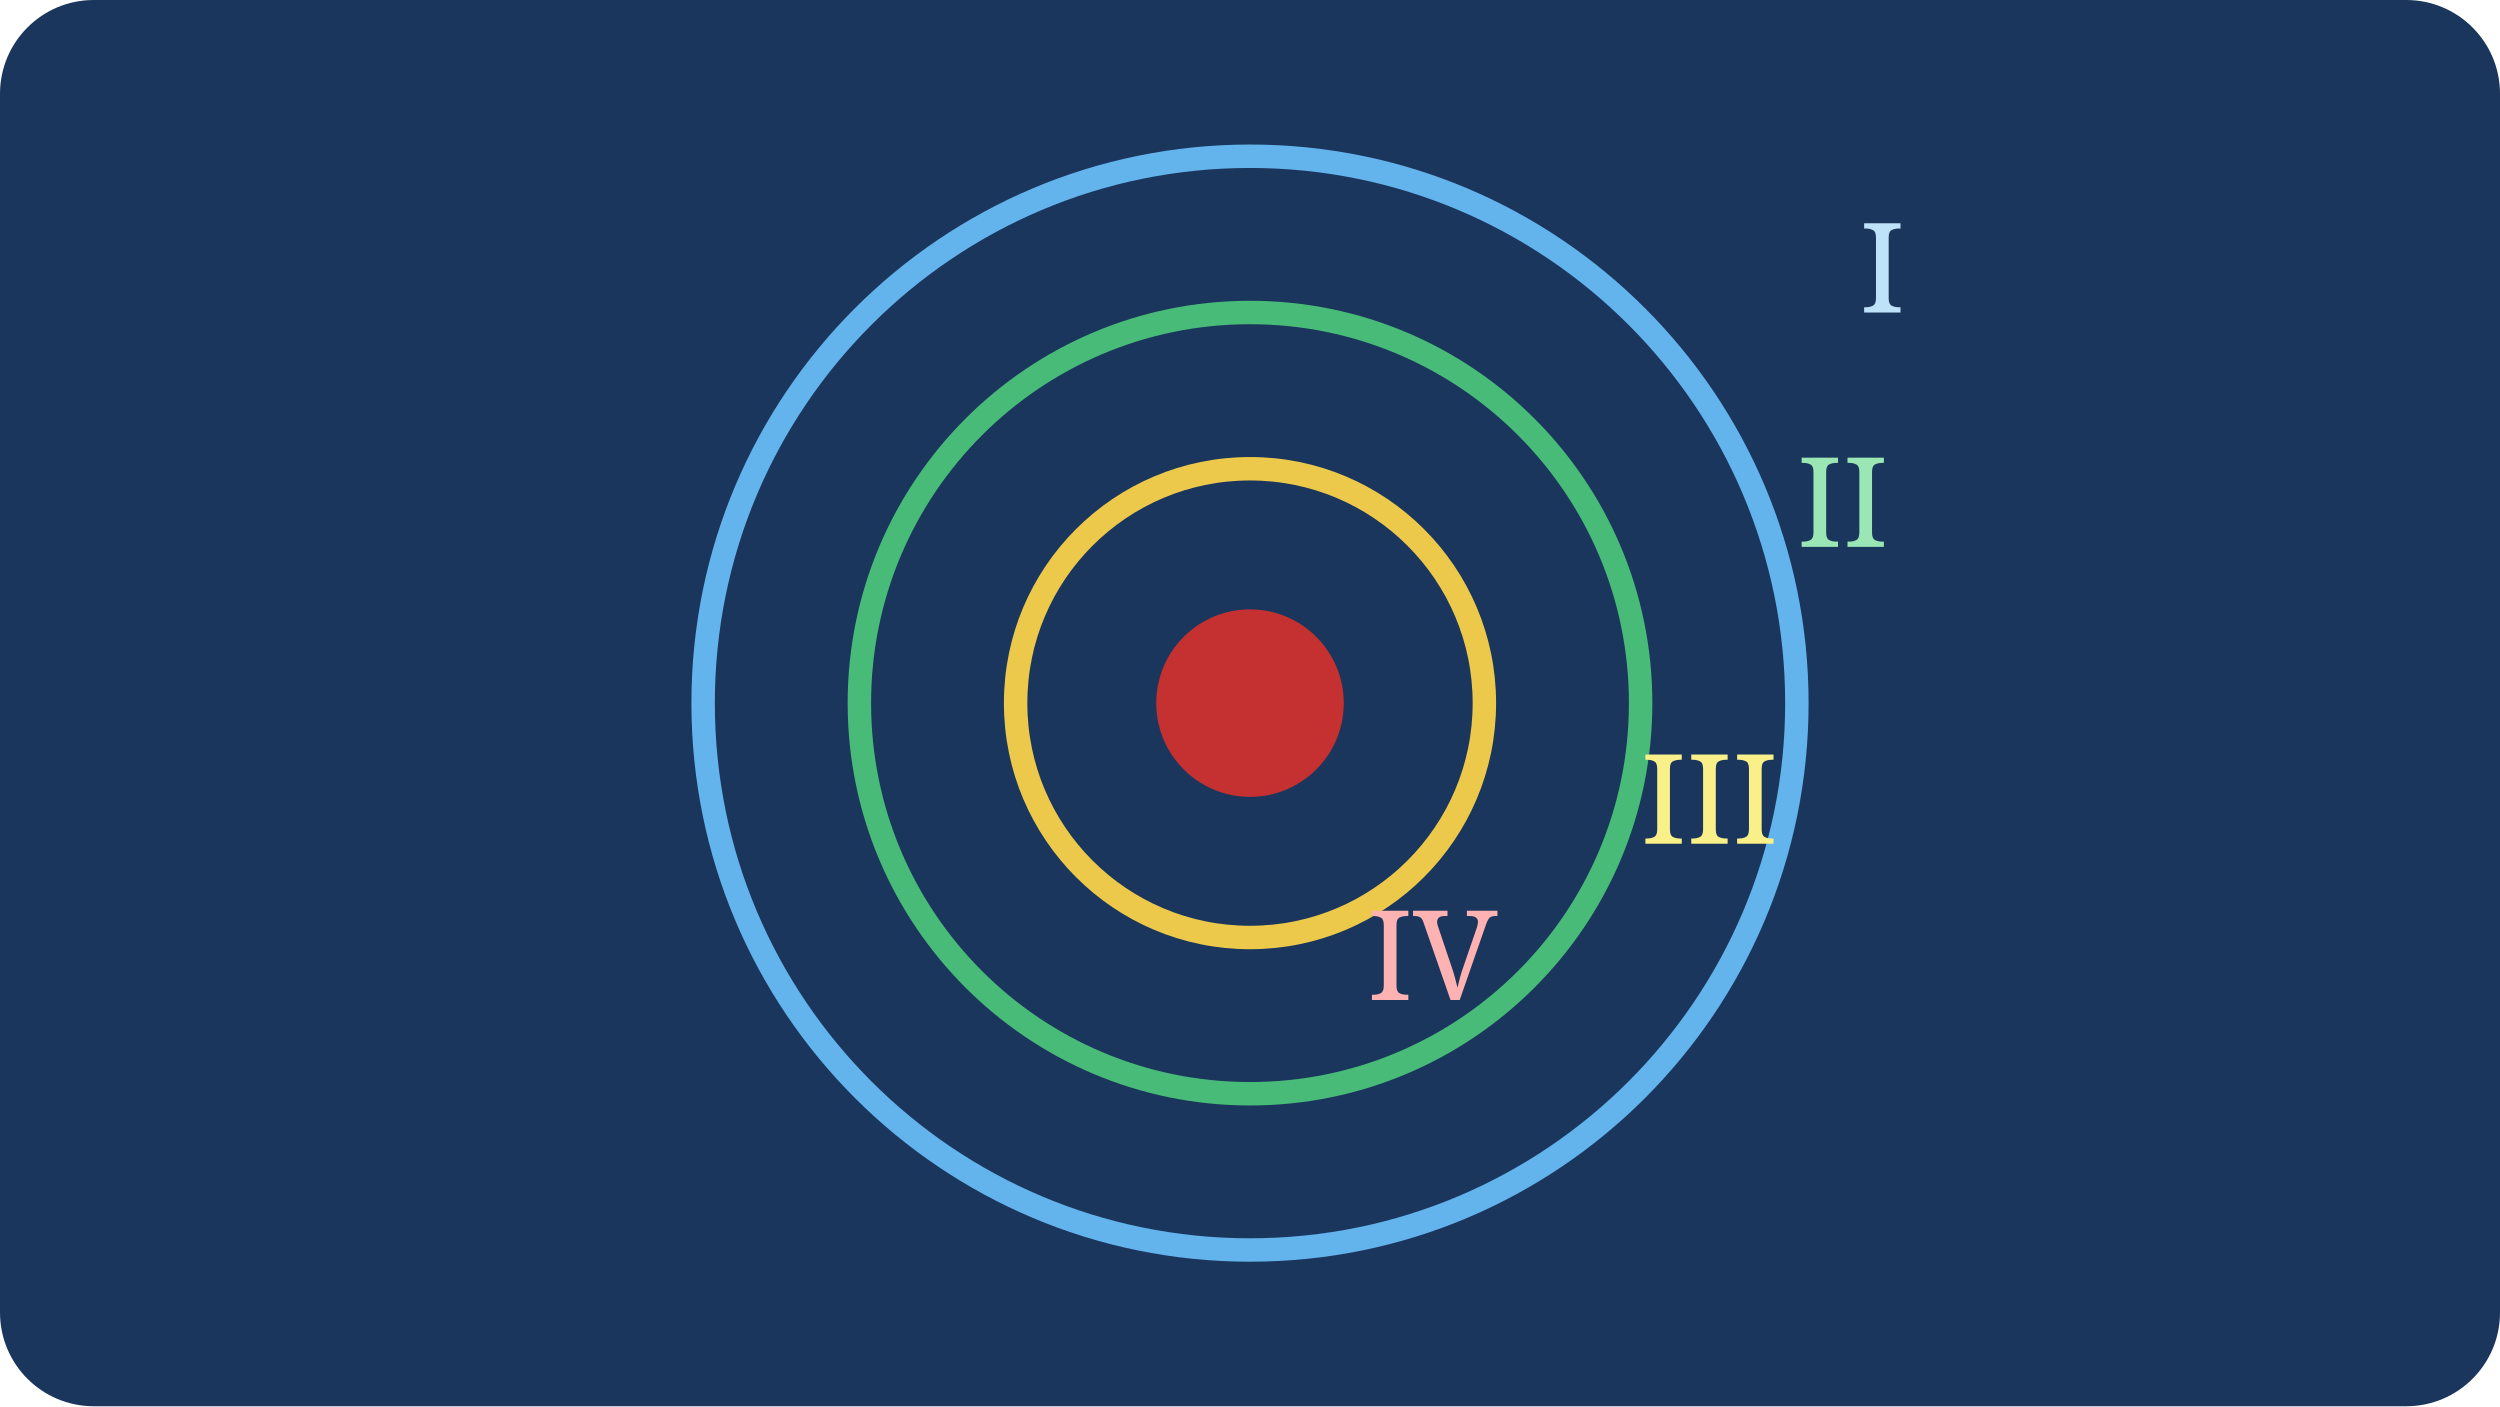
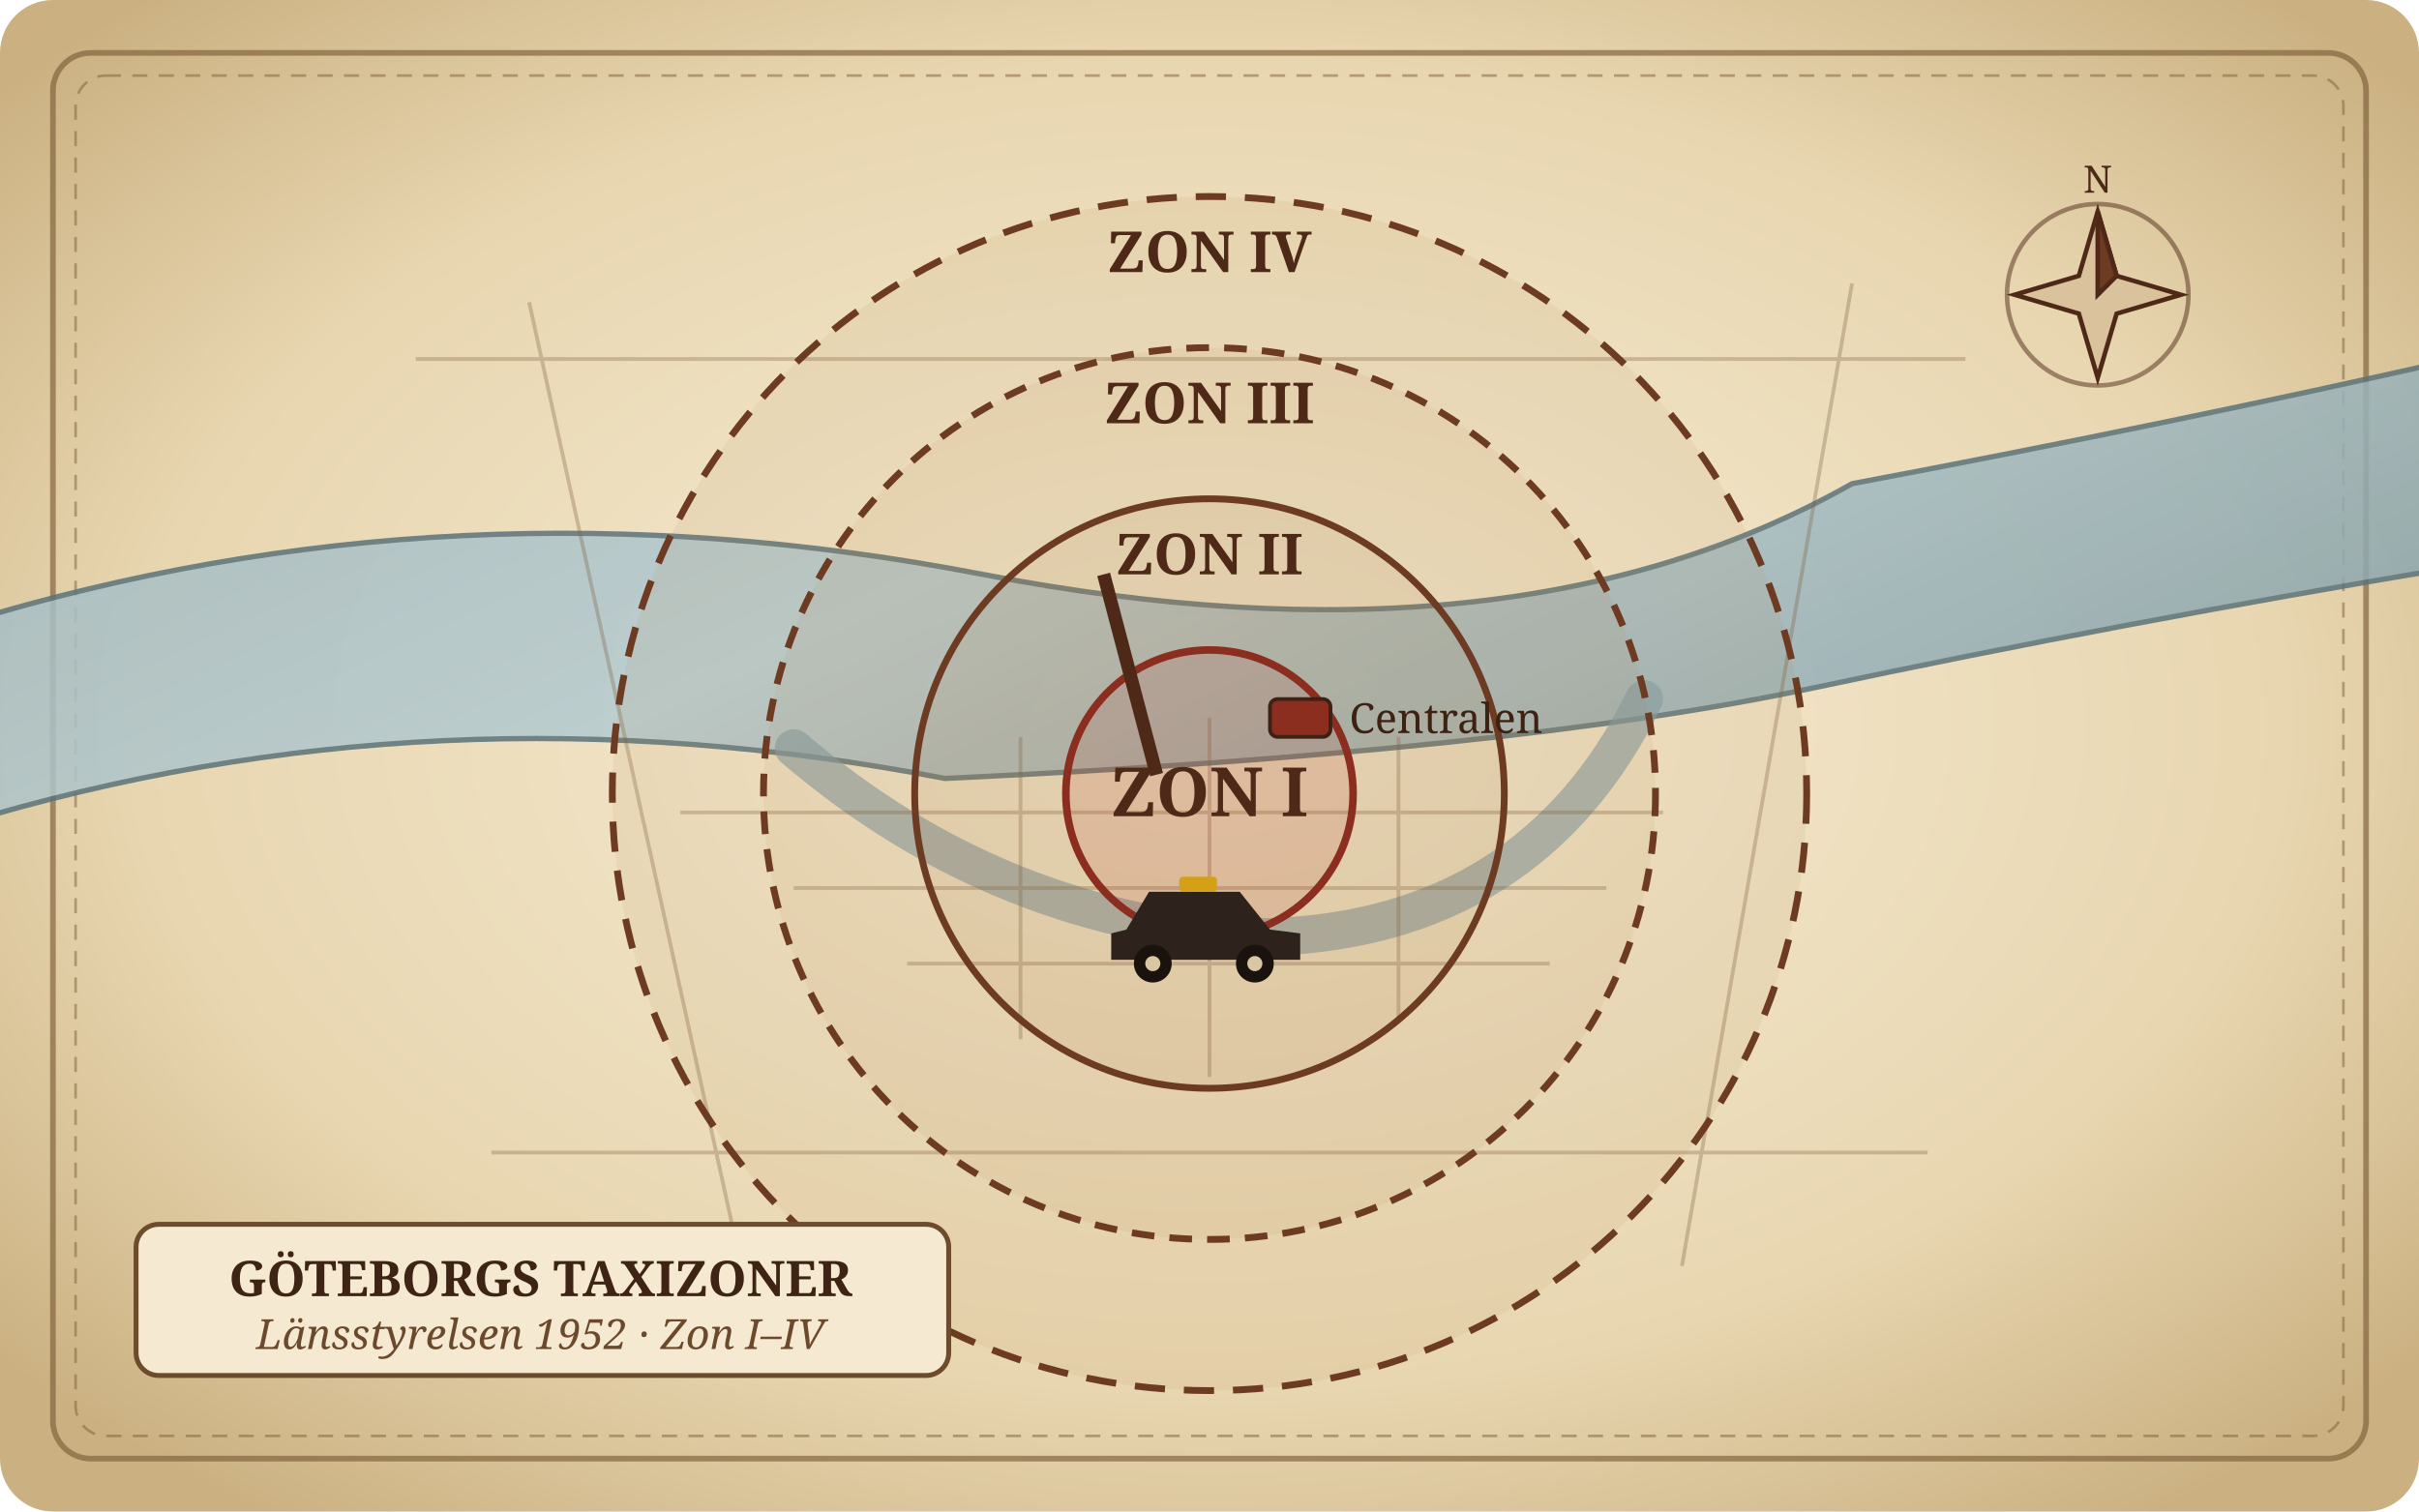
- <svg xmlns="http://www.w3.org/2000/svg" viewBox="0 0 320 180" width="320" height="180">
-   <rect width="320" height="180" rx="12" fill="#1a365d" />
-   <circle cx="160" cy="90" r="70" fill="none" stroke="#63b3ed" stroke-width="3" />
-   <circle cx="160" cy="90" r="50" fill="none" stroke="#48bb78" stroke-width="3" />
-   <circle cx="160" cy="90" r="30" fill="none" stroke="#ecc94b" stroke-width="3" />
-   <circle cx="160" cy="90" r="12" fill="#c53030" />
-   <text x="238" y="40" fill="#bee3f8" font-size="16" font-family="Georgia,serif">I</text>
-   <text x="230" y="70" fill="#9ae6b4" font-size="16" font-family="Georgia,serif">II</text>
-   <text x="210" y="108" fill="#faf089" font-size="16" font-family="Georgia,serif">III</text>
-   <text x="175" y="128" fill="#feb2b2" font-size="16" font-family="Georgia,serif">IV</text>
+ <svg xmlns="http://www.w3.org/2000/svg" viewBox="0 0 640 400" width="640" height="400">
+   <defs>
+     <radialGradient id="parch12" cx="50%" cy="48%" r="65%">
+       <stop offset="0%" stop-color="#f7eed8" />
+       <stop offset="68%" stop-color="#e8d6b0" />
+       <stop offset="100%" stop-color="#cbb182" />
+     </radialGradient>
+     <linearGradient id="river12" x1="0" y1="0" x2="1" y2="0.4">
+       <stop offset="0%" stop-color="#9cb5bc" />
+       <stop offset="50%" stop-color="#b4cad0" />
+       <stop offset="100%" stop-color="#8da7af" />
+     </linearGradient>
+     <filter id="soft12" x="-5%" y="-5%" width="110%" height="110%">
+       <feTurbulence type="fractalNoise" baseFrequency="0.04" numOctaves="3" result="n" />
+       <feColorMatrix type="matrix" values="0 0 0 0 0.35  0 0 0 0 0.24  0 0 0 0 0.12  0 0 0 0.08 0" in="n" result="g" />
+       <feComposite in="g" in2="SourceGraphic" operator="over" />
+     </filter>
+   </defs>
+   <rect width="640" height="400" rx="14" fill="url(#parch12)" />
+   <rect x="14" y="14" width="612" height="372" rx="10" fill="none" stroke="#7d5d38" stroke-width="1.5" opacity="0.65" />
+   <rect x="20" y="20" width="600" height="360" rx="8" fill="none" stroke="#7d5d38" stroke-width="0.7" stroke-dasharray="4 3" opacity="0.5" />
+   <path d="M-10,165 Q120,125 260,152 T490,128 Q575,112 650,95 L650,150 Q560,165 480,182 T250,206 Q115,180 -10,218 Z" fill="url(#river12)" stroke="#5b7279" stroke-width="1.4" opacity="0.85" />
+   <path d="M210,198 Q265,245 335,248 Q405,246 435,185" fill="none" stroke="#859fa8" stroke-width="10" stroke-linecap="round" opacity="0.65" />
+   <g stroke="#7a5e3e" stroke-width="1" opacity="0.32" fill="none">
+     <path d="M180,215 L440,215 M210,235 L425,235 M240,255 L410,255 M270,195 L270,275 M320,190 L320,285 M370,195 L370,270" />
+     <path d="M110,95 L520,95 M130,305 L510,305 M140,80 L195,330 M490,75 L445,335" />
+   </g>
+   <circle cx="320" cy="210" r="158" fill="rgba(166,118,58,0.08)" stroke="#6d3a22" stroke-width="1.8" stroke-dasharray="8 5" />
+   <circle cx="320" cy="210" r="118" fill="rgba(166,118,58,0.08)" stroke="#6d3a22" stroke-width="1.8" stroke-dasharray="6 4" />
+   <circle cx="320" cy="210" r="78" fill="rgba(166,118,58,0.09)" stroke="#6d3a22" stroke-width="1.8" />
+   <circle cx="320" cy="210" r="38" fill="rgba(181,64,45,0.14)" stroke="#8b2e20" stroke-width="2" />
+   <g font-family="Georgia,serif" font-weight="bold" fill="#4f2918" text-anchor="middle">
+     <text x="320" y="216" font-size="18">ZON I</text>
+     <text x="320" y="152" font-size="15">ZON II</text>
+     <text x="320" y="112" font-size="15">ZON III</text>
+     <text x="320" y="72" font-size="15">ZON IV</text>
+   </g>
+   <rect x="336" y="185" width="16" height="10" rx="2" fill="#8b2e20" stroke="#3d2214" stroke-width="1" />
+   <text x="357" y="194" font-family="Georgia,serif" font-size="11" fill="#3d2214">Centralen</text>
+   <line x1="292" y1="152" x2="306" y2="205" stroke="#4f2918" stroke-width="3.5" />
+   <g transform="translate(292,232)" fill="#2e231c">
+     <path d="M6,14 L12,4 L36,4 L44,14 L52,15 L52,22 L2,22 L2,15 Z" />
+     <rect x="20" y="0" width="10" height="4" rx="1" fill="#d4a017" />
+     <circle cx="13" cy="23" r="5" fill="#1a120d" />
+     <circle cx="13" cy="23" r="2" fill="#d9c6a3" />
+     <circle cx="40" cy="23" r="5" fill="#1a120d" />
+     <circle cx="40" cy="23" r="2" fill="#d9c6a3" />
+   </g>
+   <g transform="translate(555,78)" stroke="#4f2918" stroke-width="1.2" fill="none">
+     <circle r="24" opacity="0.5" />
+     <polygon points="0,-22 5,-5 22,0 5,5 0,22 -5,5 -22,0 -5,-5" fill="#d9c29c" />
+     <polygon points="0,-22 5,-5 0,0" fill="#6d3a22" />
+     <text x="0" y="-27" text-anchor="middle" font-family="Georgia,serif" font-size="10" fill="#4f2918" stroke="none">N</text>
+   </g>
+   <rect x="36" y="324" width="215" height="40" rx="6" fill="#f5ead1" stroke="#6d4c2c" stroke-width="1.3" />
+   <text x="143" y="343" text-anchor="middle" font-family="Georgia,serif" font-weight="bold" font-size="13" fill="#3d2414">GÖTEBORGS TAXIZONER</text>
+   <text x="143" y="357" text-anchor="middle" font-family="Georgia,serif" font-style="italic" font-size="11" fill="#6a492c">Länsstyrelsen 1952 · Zon I–IV</text>
</svg>
